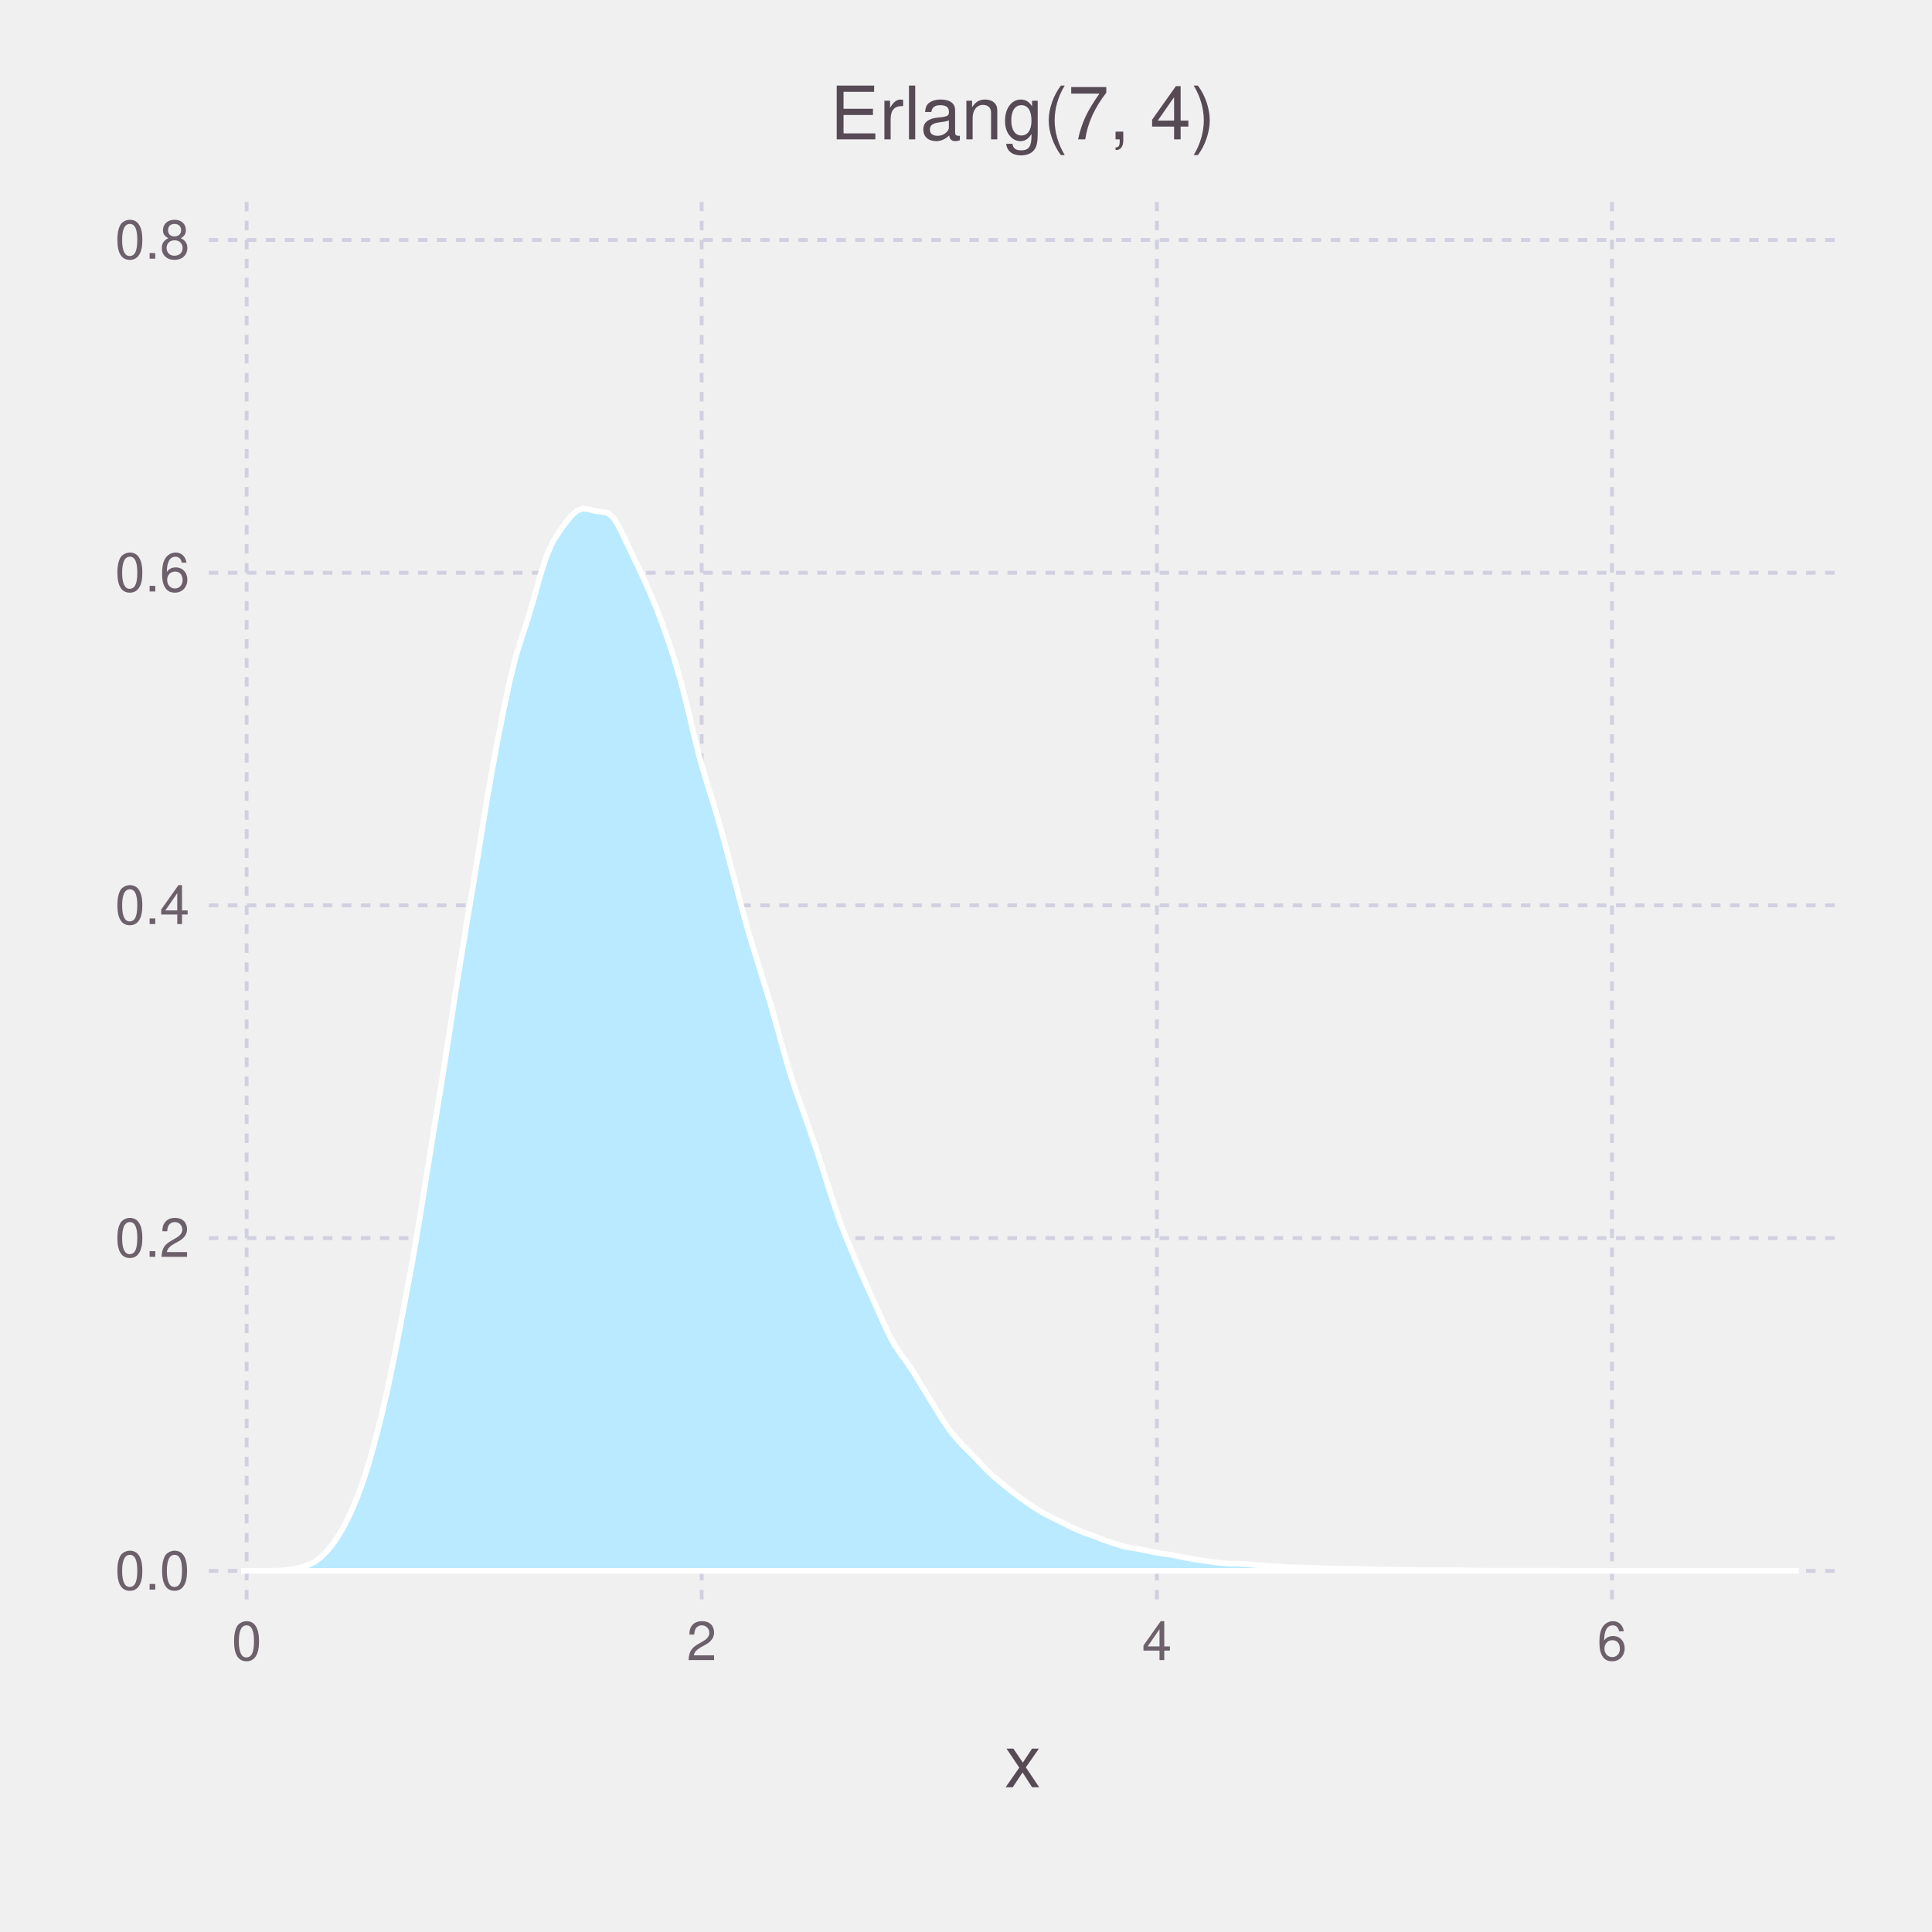
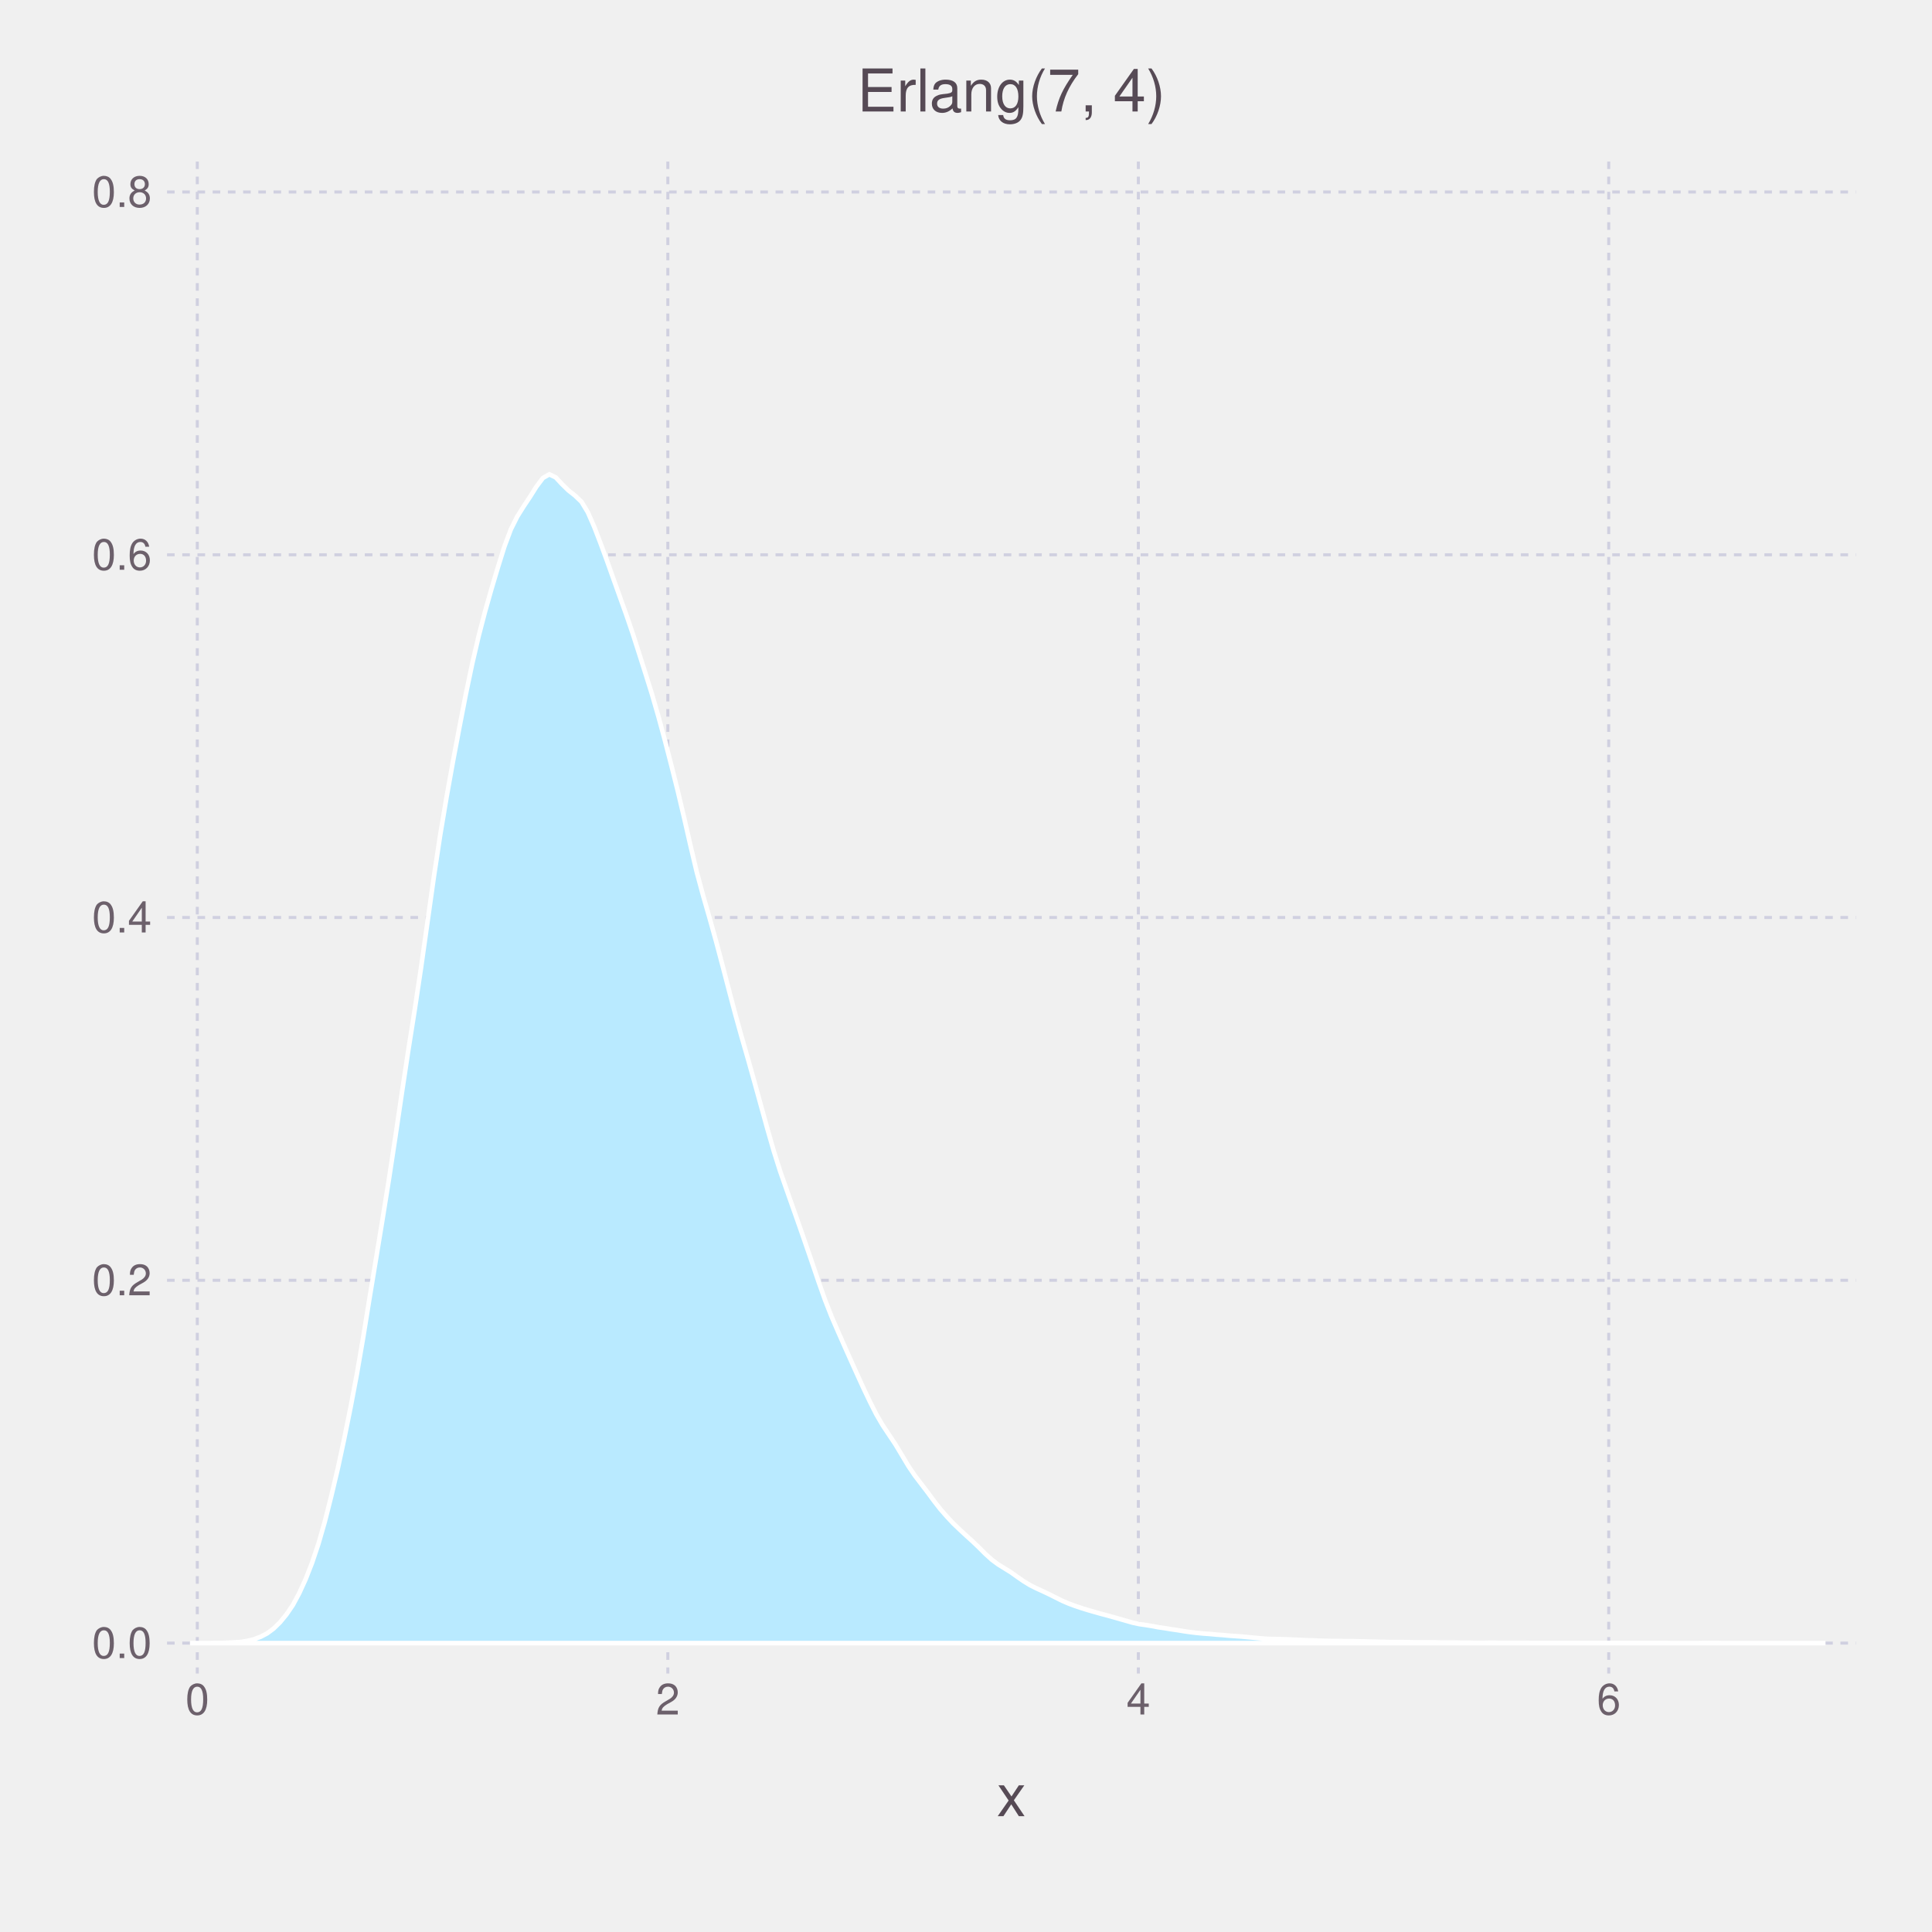
- <svg xmlns="http://www.w3.org/2000/svg" version="1.2" width="101.6mm" height="101.6mm" viewBox="0 0 101.6 101.6" stroke="none" fill="#000000" stroke-width="0.3" font-size="3.88">
+ <svg xmlns="http://www.w3.org/2000/svg" version="1.2" width="127mm" height="127mm" viewBox="0 0 127 127" stroke="none" fill="#000000" stroke-width="0.3" font-size="3.88">
  <defs>
    <marker id="arrow" markerWidth="15" markerHeight="7" refX="5" refY="3.5" orient="auto" markerUnits="strokeWidth">
      <path d="M0,0 L15,3.5 L0,7 z" stroke="context-stroke" fill="context-stroke" />
    </marker>
  </defs>
-   <g class="plotroot xscalable yscalable" id="img-8ba0a9a2-1">
-     <g font-size="3.88" font-family="'PT Sans','Helvetica Neue','Helvetica',sans-serif" fill="#564A55" stroke="#000000" stroke-opacity="0.000" id="img-8ba0a9a2-2">
-       <g transform="translate(53.79,91.66)">
+   <g class="plotroot xscalable yscalable" id="img-47c1e786-1">
+     <g font-size="3.88" font-family="'PT Sans','Helvetica Neue','Helvetica',sans-serif" fill="#564A55" stroke="#000000" stroke-opacity="0.000" id="img-47c1e786-2">
+       <g transform="translate(66.49,117.06)">
        <g class="primitive">
          <text text-anchor="middle" dy="0.6em">x</text>
        </g>
      </g>
    </g>
-     <g class="guide xlabels" font-size="2.82" font-family="'PT Sans Caption','Helvetica Neue','Helvetica',sans-serif" fill="#6C606B" id="img-8ba0a9a2-3">
-       <g transform="translate(12.97,85.61)">
+     <g class="guide xlabels" font-size="2.82" font-family="'PT Sans Caption','Helvetica Neue','Helvetica',sans-serif" fill="#6C606B" id="img-47c1e786-3">
+       <g transform="translate(12.97,111.01)">
        <g class="primitive">
          <text text-anchor="middle" dy="0.6em">0</text>
        </g>
      </g>
-       <g transform="translate(36.9,85.61)">
+       <g transform="translate(43.9,111.01)">
        <g class="primitive">
          <text text-anchor="middle" dy="0.6em">2</text>
        </g>
      </g>
-       <g transform="translate(60.84,85.61)">
+       <g transform="translate(74.83,111.01)">
        <g class="primitive">
          <text text-anchor="middle" dy="0.6em">4</text>
        </g>
      </g>
-       <g transform="translate(84.77,85.61)">
+       <g transform="translate(105.75,111.01)">
        <g class="primitive">
          <text text-anchor="middle" dy="0.6em">6</text>
        </g>
      </g>
    </g>
-     <g clip-path="url(#img-8ba0a9a2-4)">
-       <g id="img-8ba0a9a2-5">
-         <g pointer-events="visible" stroke-width="0.3" fill="#000000" fill-opacity="0.000" stroke="#000000" stroke-opacity="0.000" class="guide background" id="img-8ba0a9a2-6">
-           <g transform="translate(53.79,47.61)" id="img-8ba0a9a2-7">
-             <path d="M-42.81,-37 L42.81,-37 42.81,37 -42.81,37  z" class="primitive" />
+     <g clip-path="url(#img-47c1e786-4)">
+       <g id="img-47c1e786-5">
+         <g pointer-events="visible" stroke-width="0.3" fill="#000000" fill-opacity="0.000" stroke="#000000" stroke-opacity="0.000" class="guide background" id="img-47c1e786-6">
+           <g transform="translate(66.49,60.31)" id="img-47c1e786-7">
+             <path d="M-55.51,-49.7 L55.51,-49.7 55.51,49.7 -55.51,49.7  z" class="primitive" />
          </g>
        </g>
-         <g class="guide ygridlines xfixed" stroke-dasharray="0.5,0.5" stroke-width="0.2" stroke="#D0D0E0" id="img-8ba0a9a2-8">
-           <g transform="translate(53.79,82.61)" id="img-8ba0a9a2-9">
-             <path fill="none" d="M-42.81,0 L42.81,0 " class="primitive" />
+         <g class="guide ygridlines xfixed" stroke-dasharray="0.5,0.5" stroke-width="0.2" stroke="#D0D0E0" id="img-47c1e786-8">
+           <g transform="translate(66.49,108.01)" id="img-47c1e786-9">
+             <path fill="none" d="M-55.51,0 L55.51,0 " class="primitive" />
          </g>
-           <g transform="translate(53.79,65.11)" id="img-8ba0a9a2-10">
-             <path fill="none" d="M-42.81,0 L42.81,0 " class="primitive" />
+           <g transform="translate(66.49,84.16)" id="img-47c1e786-10">
+             <path fill="none" d="M-55.51,0 L55.51,0 " class="primitive" />
          </g>
-           <g transform="translate(53.79,47.61)" id="img-8ba0a9a2-11">
-             <path fill="none" d="M-42.81,0 L42.81,0 " class="primitive" />
+           <g transform="translate(66.49,60.31)" id="img-47c1e786-11">
+             <path fill="none" d="M-55.51,0 L55.51,0 " class="primitive" />
          </g>
-           <g transform="translate(53.79,30.12)" id="img-8ba0a9a2-12">
-             <path fill="none" d="M-42.81,0 L42.81,0 " class="primitive" />
+           <g transform="translate(66.49,36.47)" id="img-47c1e786-12">
+             <path fill="none" d="M-55.51,0 L55.51,0 " class="primitive" />
          </g>
-           <g transform="translate(53.79,12.62)" id="img-8ba0a9a2-13">
-             <path fill="none" d="M-42.81,0 L42.81,0 " class="primitive" />
+           <g transform="translate(66.49,12.62)" id="img-47c1e786-13">
+             <path fill="none" d="M-55.51,0 L55.51,0 " class="primitive" />
          </g>
        </g>
-         <g class="guide xgridlines yfixed" stroke-dasharray="0.5,0.5" stroke-width="0.2" stroke="#D0D0E0" id="img-8ba0a9a2-14">
-           <g transform="translate(12.97,47.61)" id="img-8ba0a9a2-15">
-             <path fill="none" d="M0,-37 L0,37 " class="primitive" />
+         <g class="guide xgridlines yfixed" stroke-dasharray="0.5,0.5" stroke-width="0.2" stroke="#D0D0E0" id="img-47c1e786-14">
+           <g transform="translate(12.97,60.31)" id="img-47c1e786-15">
+             <path fill="none" d="M0,-49.7 L0,49.7 " class="primitive" />
          </g>
-           <g transform="translate(36.9,47.61)" id="img-8ba0a9a2-16">
-             <path fill="none" d="M0,-37 L0,37 " class="primitive" />
+           <g transform="translate(43.9,60.31)" id="img-47c1e786-16">
+             <path fill="none" d="M0,-49.7 L0,49.7 " class="primitive" />
          </g>
-           <g transform="translate(60.84,47.61)" id="img-8ba0a9a2-17">
-             <path fill="none" d="M0,-37 L0,37 " class="primitive" />
+           <g transform="translate(74.83,60.31)" id="img-47c1e786-17">
+             <path fill="none" d="M0,-49.7 L0,49.7 " class="primitive" />
          </g>
-           <g transform="translate(84.77,47.61)" id="img-8ba0a9a2-18">
-             <path fill="none" d="M0,-37 L0,37 " class="primitive" />
+           <g transform="translate(105.75,60.31)" id="img-47c1e786-18">
+             <path fill="none" d="M0,-49.7 L0,49.7 " class="primitive" />
          </g>
        </g>
-         <g class="plotpanel" id="img-8ba0a9a2-19">
-           <g class="geometry" stroke-width="0.3" stroke-dasharray="none" fill-opacity="1" stroke="#FFFFFF" fill="#B9EAFF" id="img-8ba0a9a2-20">
-             <g transform="translate(53.64,69.88)" id="img-8ba0a9a2-21">
-               <path d="M-40.96,12.73 L-40.64,12.73 -40.32,12.73 -39.99,12.73 -39.67,12.73 -39.35,12.72 -39.03,12.72 -38.71,12.7 -38.39,12.66 -38.07,12.61 -37.75,12.53 -37.42,12.42 -37.1,12.26 -36.78,12.02 -36.46,11.71 -36.14,11.32 -35.82,10.85 -35.5,10.29 -35.18,9.63 -34.85,8.85 -34.53,7.97 -34.21,6.95 -33.89,5.8 -33.57,4.53 -33.25,3.13 -32.93,1.6 -32.61,-0.04 -32.29,-1.75 -31.96,-3.51 -31.64,-5.38 -31.32,-7.36 -31,-9.37 -30.68,-11.34 -30.36,-13.31 -30.04,-15.37 -29.72,-17.47 -29.39,-19.52 -29.07,-21.48 -28.75,-23.38 -28.43,-25.35 -28.11,-27.35 -27.79,-29.22 -27.47,-30.94 -27.15,-32.59 -26.82,-34.13 -26.5,-35.41 -26.18,-36.43 -25.86,-37.4 -25.54,-38.5 -25.22,-39.65 -24.9,-40.64 -24.58,-41.37 -24.25,-41.89 -23.93,-42.34 -23.61,-42.74 -23.29,-43.03 -22.97,-43.14 -22.65,-43.09 -22.33,-43 -22.01,-42.96 -21.68,-42.91 -21.36,-42.63 -21.04,-42.08 -20.72,-41.41 -20.4,-40.75 -20.08,-40.07 -19.76,-39.38 -19.44,-38.66 -19.11,-37.87 -18.79,-37.02 -18.47,-36.11 -18.15,-35.12 -17.83,-34.02 -17.51,-32.77 -17.19,-31.41 -16.87,-30.1 -16.54,-28.97 -16.22,-27.94 -15.9,-26.89 -15.58,-25.74 -15.26,-24.54 -14.94,-23.33 -14.62,-22.11 -14.3,-20.93 -13.97,-19.84 -13.65,-18.81 -13.33,-17.78 -13.01,-16.71 -12.69,-15.56 -12.37,-14.39 -12.05,-13.31 -11.73,-12.35 -11.4,-11.43 -11.08,-10.52 -10.76,-9.59 -10.44,-8.61 -10.12,-7.6 -9.8,-6.61 -9.48,-5.68 -9.16,-4.83 -8.83,-4.05 -8.51,-3.29 -8.19,-2.56 -7.87,-1.85 -7.55,-1.15 -7.23,-0.43 -6.91,0.26 -6.59,0.86 -6.26,1.35 -5.94,1.78 -5.62,2.25 -5.3,2.78 -4.98,3.31 -4.66,3.83 -4.34,4.35 -4.02,4.87 -3.69,5.34 -3.37,5.74 -3.05,6.09 -2.73,6.41 -2.41,6.73 -2.09,7.07 -1.77,7.41 -1.45,7.71 -1.12,7.99 -0.8,8.25 -0.48,8.51 -0.16,8.76 0.16,8.99 0.48,9.22 0.8,9.43 1.12,9.63 1.45,9.8 1.77,9.97 2.09,10.12 2.41,10.28 2.73,10.44 3.05,10.59 3.37,10.72 3.69,10.83 4.02,10.95 4.34,11.08 4.66,11.19 4.98,11.3 5.3,11.4 5.62,11.48 5.94,11.53 6.26,11.58 6.59,11.65 6.91,11.72 7.23,11.78 7.55,11.83 7.87,11.87 8.19,11.93 8.51,12 8.83,12.06 9.16,12.12 9.48,12.17 9.8,12.21 10.12,12.26 10.44,12.3 10.76,12.33 11.08,12.35 11.4,12.35 11.73,12.36 12.05,12.39 12.37,12.42 12.69,12.44 13.01,12.46 13.33,12.48 13.65,12.5 13.97,12.53 14.3,12.54 14.62,12.55 14.94,12.56 15.26,12.57 15.58,12.58 15.9,12.59 16.22,12.6 16.54,12.61 16.87,12.61 17.19,12.62 17.51,12.62 17.83,12.63 18.15,12.64 18.47,12.65 18.79,12.66 19.11,12.66 19.44,12.67 19.76,12.67 20.08,12.67 20.4,12.68 20.72,12.68 21.04,12.69 21.36,12.69 21.68,12.69 22.01,12.69 22.33,12.69 22.65,12.69 22.97,12.7 23.29,12.7 23.61,12.71 23.93,12.71 24.25,12.72 24.58,12.72 24.9,12.72 25.22,12.72 25.54,12.72 25.86,12.72 26.18,12.72 26.5,12.72 26.82,12.72 27.15,12.72 27.47,12.72 27.79,12.72 28.11,12.72 28.43,12.72 28.75,12.73 29.07,12.73 29.39,12.73 29.72,12.73 30.04,12.73 30.36,12.73 30.68,12.73 31,12.73 31.32,12.73 31.64,12.73 31.96,12.73 32.29,12.73 32.61,12.73 32.93,12.73 33.25,12.73 33.57,12.73 33.89,12.73 34.21,12.73 34.53,12.73 34.85,12.73 35.18,12.73 35.5,12.73 35.82,12.73 36.14,12.73 36.46,12.73 36.78,12.73 37.1,12.73 37.42,12.73 37.75,12.73 38.07,12.73 38.39,12.73 38.71,12.73 39.03,12.73 39.35,12.73 39.67,12.73 39.99,12.73 40.32,12.73 40.64,12.73 40.96,12.73  z" class="primitive" />
+         <g class="plotpanel" id="img-47c1e786-19">
+           <g class="geometry" stroke-width="0.3" stroke-dasharray="none" fill-opacity="1" stroke="#FFFFFF" fill="#B9EAFF" id="img-47c1e786-20">
+             <g transform="translate(66.25,90.92)" id="img-47c1e786-21">
+               <path d="M-53.75,17.09 L-53.33,17.09 -52.91,17.09 -52.49,17.09 -52.06,17.08 -51.64,17.08 -51.22,17.06 -50.8,17.04 -50.38,17.01 -49.96,16.94 -49.53,16.83 -49.11,16.67 -48.69,16.45 -48.27,16.14 -47.85,15.73 -47.43,15.22 -47,14.59 -46.58,13.81 -46.16,12.89 -45.74,11.82 -45.32,10.57 -44.9,9.11 -44.48,7.45 -44.05,5.64 -43.63,3.69 -43.21,1.62 -42.79,-0.6 -42.37,-3.04 -41.95,-5.64 -41.52,-8.24 -41.1,-10.8 -40.68,-13.42 -40.26,-16.18 -39.84,-19.03 -39.42,-21.81 -38.99,-24.53 -38.57,-27.33 -38.15,-30.3 -37.73,-33.28 -37.31,-36.05 -36.89,-38.55 -36.47,-40.89 -36.04,-43.16 -35.62,-45.33 -35.2,-47.33 -34.78,-49.13 -34.36,-50.74 -33.94,-52.22 -33.51,-53.66 -33.09,-55 -32.67,-56.12 -32.25,-56.96 -31.83,-57.63 -31.41,-58.26 -30.99,-58.93 -30.56,-59.5 -30.14,-59.74 -29.72,-59.54 -29.3,-59.09 -28.88,-58.68 -28.46,-58.35 -28.03,-57.94 -27.61,-57.25 -27.19,-56.29 -26.77,-55.2 -26.35,-54.06 -25.93,-52.88 -25.5,-51.68 -25.08,-50.51 -24.66,-49.28 -24.24,-47.97 -23.82,-46.65 -23.4,-45.31 -22.98,-43.86 -22.55,-42.28 -22.13,-40.65 -21.71,-38.98 -21.29,-37.21 -20.87,-35.37 -20.45,-33.6 -20.02,-32.01 -19.6,-30.55 -19.18,-29.05 -18.76,-27.47 -18.34,-25.86 -17.92,-24.27 -17.5,-22.76 -17.07,-21.27 -16.65,-19.77 -16.23,-18.25 -15.81,-16.73 -15.39,-15.27 -14.97,-13.94 -14.54,-12.71 -14.12,-11.52 -13.7,-10.33 -13.28,-9.12 -12.86,-7.9 -12.44,-6.66 -12.01,-5.45 -11.59,-4.38 -11.17,-3.41 -10.75,-2.46 -10.33,-1.52 -9.91,-0.59 -9.49,0.33 -9.06,1.23 -8.64,2.06 -8.22,2.78 -7.8,3.41 -7.38,4.04 -6.96,4.74 -6.53,5.46 -6.11,6.08 -5.69,6.63 -5.27,7.18 -4.85,7.75 -4.43,8.29 -4,8.78 -3.58,9.23 -3.16,9.63 -2.74,10.02 -2.32,10.4 -1.9,10.8 -1.48,11.22 -1.05,11.61 -0.63,11.92 -0.21,12.18 0.21,12.44 0.63,12.74 1.05,13.03 1.48,13.29 1.9,13.5 2.32,13.69 2.74,13.89 3.16,14.1 3.58,14.31 4,14.49 4.43,14.65 4.85,14.79 5.27,14.92 5.69,15.04 6.11,15.16 6.53,15.27 6.96,15.39 7.38,15.51 7.8,15.63 8.22,15.75 8.64,15.84 9.06,15.9 9.49,15.97 9.91,16.05 10.33,16.11 10.75,16.18 11.17,16.24 11.59,16.31 12.01,16.37 12.44,16.42 12.86,16.46 13.28,16.49 13.7,16.53 14.12,16.56 14.54,16.6 14.97,16.63 15.39,16.66 15.81,16.7 16.23,16.74 16.65,16.78 17.07,16.81 17.5,16.82 17.92,16.83 18.34,16.84 18.76,16.86 19.18,16.88 19.6,16.9 20.02,16.91 20.45,16.93 20.87,16.94 21.29,16.95 21.71,16.95 22.13,16.96 22.55,16.96 22.98,16.97 23.4,16.98 23.82,16.99 24.24,17 24.66,17.01 25.08,17.02 25.5,17.02 25.93,17.02 26.35,17.03 26.77,17.04 27.19,17.04 27.61,17.04 28.03,17.04 28.46,17.05 28.88,17.05 29.3,17.05 29.72,17.06 30.14,17.06 30.56,17.07 30.99,17.07 31.41,17.07 31.83,17.06 32.25,17.07 32.67,17.07 33.09,17.07 33.51,17.07 33.94,17.07 34.36,17.08 34.78,17.08 35.2,17.08 35.62,17.08 36.04,17.08 36.47,17.08 36.89,17.08 37.31,17.08 37.73,17.08 38.15,17.08 38.57,17.08 38.99,17.08 39.42,17.08 39.84,17.08 40.26,17.08 40.68,17.08 41.1,17.08 41.52,17.08 41.95,17.08 42.37,17.08 42.79,17.08 43.21,17.08 43.63,17.09 44.05,17.09 44.48,17.09 44.9,17.09 45.32,17.09 45.74,17.08 46.16,17.08 46.58,17.08 47,17.09 47.43,17.09 47.85,17.09 48.27,17.09 48.69,17.09 49.11,17.09 49.53,17.09 49.96,17.09 50.38,17.09 50.8,17.09 51.22,17.09 51.64,17.09 52.06,17.09 52.49,17.09 52.91,17.09 53.33,17.09 53.75,17.09  z" class="primitive" />
            </g>
          </g>
        </g>
      </g>
    </g>
-     <g class="guide ylabels" font-size="2.82" font-family="'PT Sans Caption','Helvetica Neue','Helvetica',sans-serif" fill="#6C606B" id="img-8ba0a9a2-22">
-       <g transform="translate(9.97,82.61)" id="img-8ba0a9a2-23">
+     <g class="guide ylabels" font-size="2.82" font-family="'PT Sans Caption','Helvetica Neue','Helvetica',sans-serif" fill="#6C606B" id="img-47c1e786-22">
+       <g transform="translate(9.97,108.01)" id="img-47c1e786-23">
        <g class="primitive">
          <text text-anchor="end" dy="0.35em">0.0</text>
        </g>
      </g>
-       <g transform="translate(9.97,65.11)" id="img-8ba0a9a2-24">
+       <g transform="translate(9.97,84.16)" id="img-47c1e786-24">
        <g class="primitive">
          <text text-anchor="end" dy="0.35em">0.2</text>
        </g>
      </g>
-       <g transform="translate(9.97,47.61)" id="img-8ba0a9a2-25">
+       <g transform="translate(9.97,60.31)" id="img-47c1e786-25">
        <g class="primitive">
          <text text-anchor="end" dy="0.35em">0.4</text>
        </g>
      </g>
-       <g transform="translate(9.97,30.12)" id="img-8ba0a9a2-26">
+       <g transform="translate(9.97,36.47)" id="img-47c1e786-26">
        <g class="primitive">
          <text text-anchor="end" dy="0.35em">0.6</text>
        </g>
      </g>
-       <g transform="translate(9.97,12.62)" id="img-8ba0a9a2-27">
+       <g transform="translate(9.97,12.62)" id="img-47c1e786-27">
        <g class="primitive">
          <text text-anchor="end" dy="0.35em">0.8</text>
        </g>
      </g>
    </g>
-     <g font-size="3.88" font-family="'PT Sans','Helvetica Neue','Helvetica',sans-serif" fill="#564A55" stroke="#000000" stroke-opacity="0.000" id="img-8ba0a9a2-28">
-       <g transform="translate(53.79,5)" id="img-8ba0a9a2-29">
+     <g font-size="3.88" font-family="'PT Sans','Helvetica Neue','Helvetica',sans-serif" fill="#564A55" stroke="#000000" stroke-opacity="0.000" id="img-47c1e786-28">
+       <g transform="translate(66.49,5)" id="img-47c1e786-29">
        <g class="primitive">
          <text text-anchor="middle" dy="0.6em">Erlang(7, 4)</text>
        </g>
      </g>
    </g>
  </g>
  <defs>
-     <clipPath id="img-8ba0a9a2-4">
-       <path d="M10.97,10.62 L96.6,10.62 96.6,84.61 10.97,84.61 " />
+     <clipPath id="img-47c1e786-4">
+       <path d="M10.97,10.62 L122,10.62 122,110.01 10.97,110.01 " />
    </clipPath>
  </defs>
</svg>
